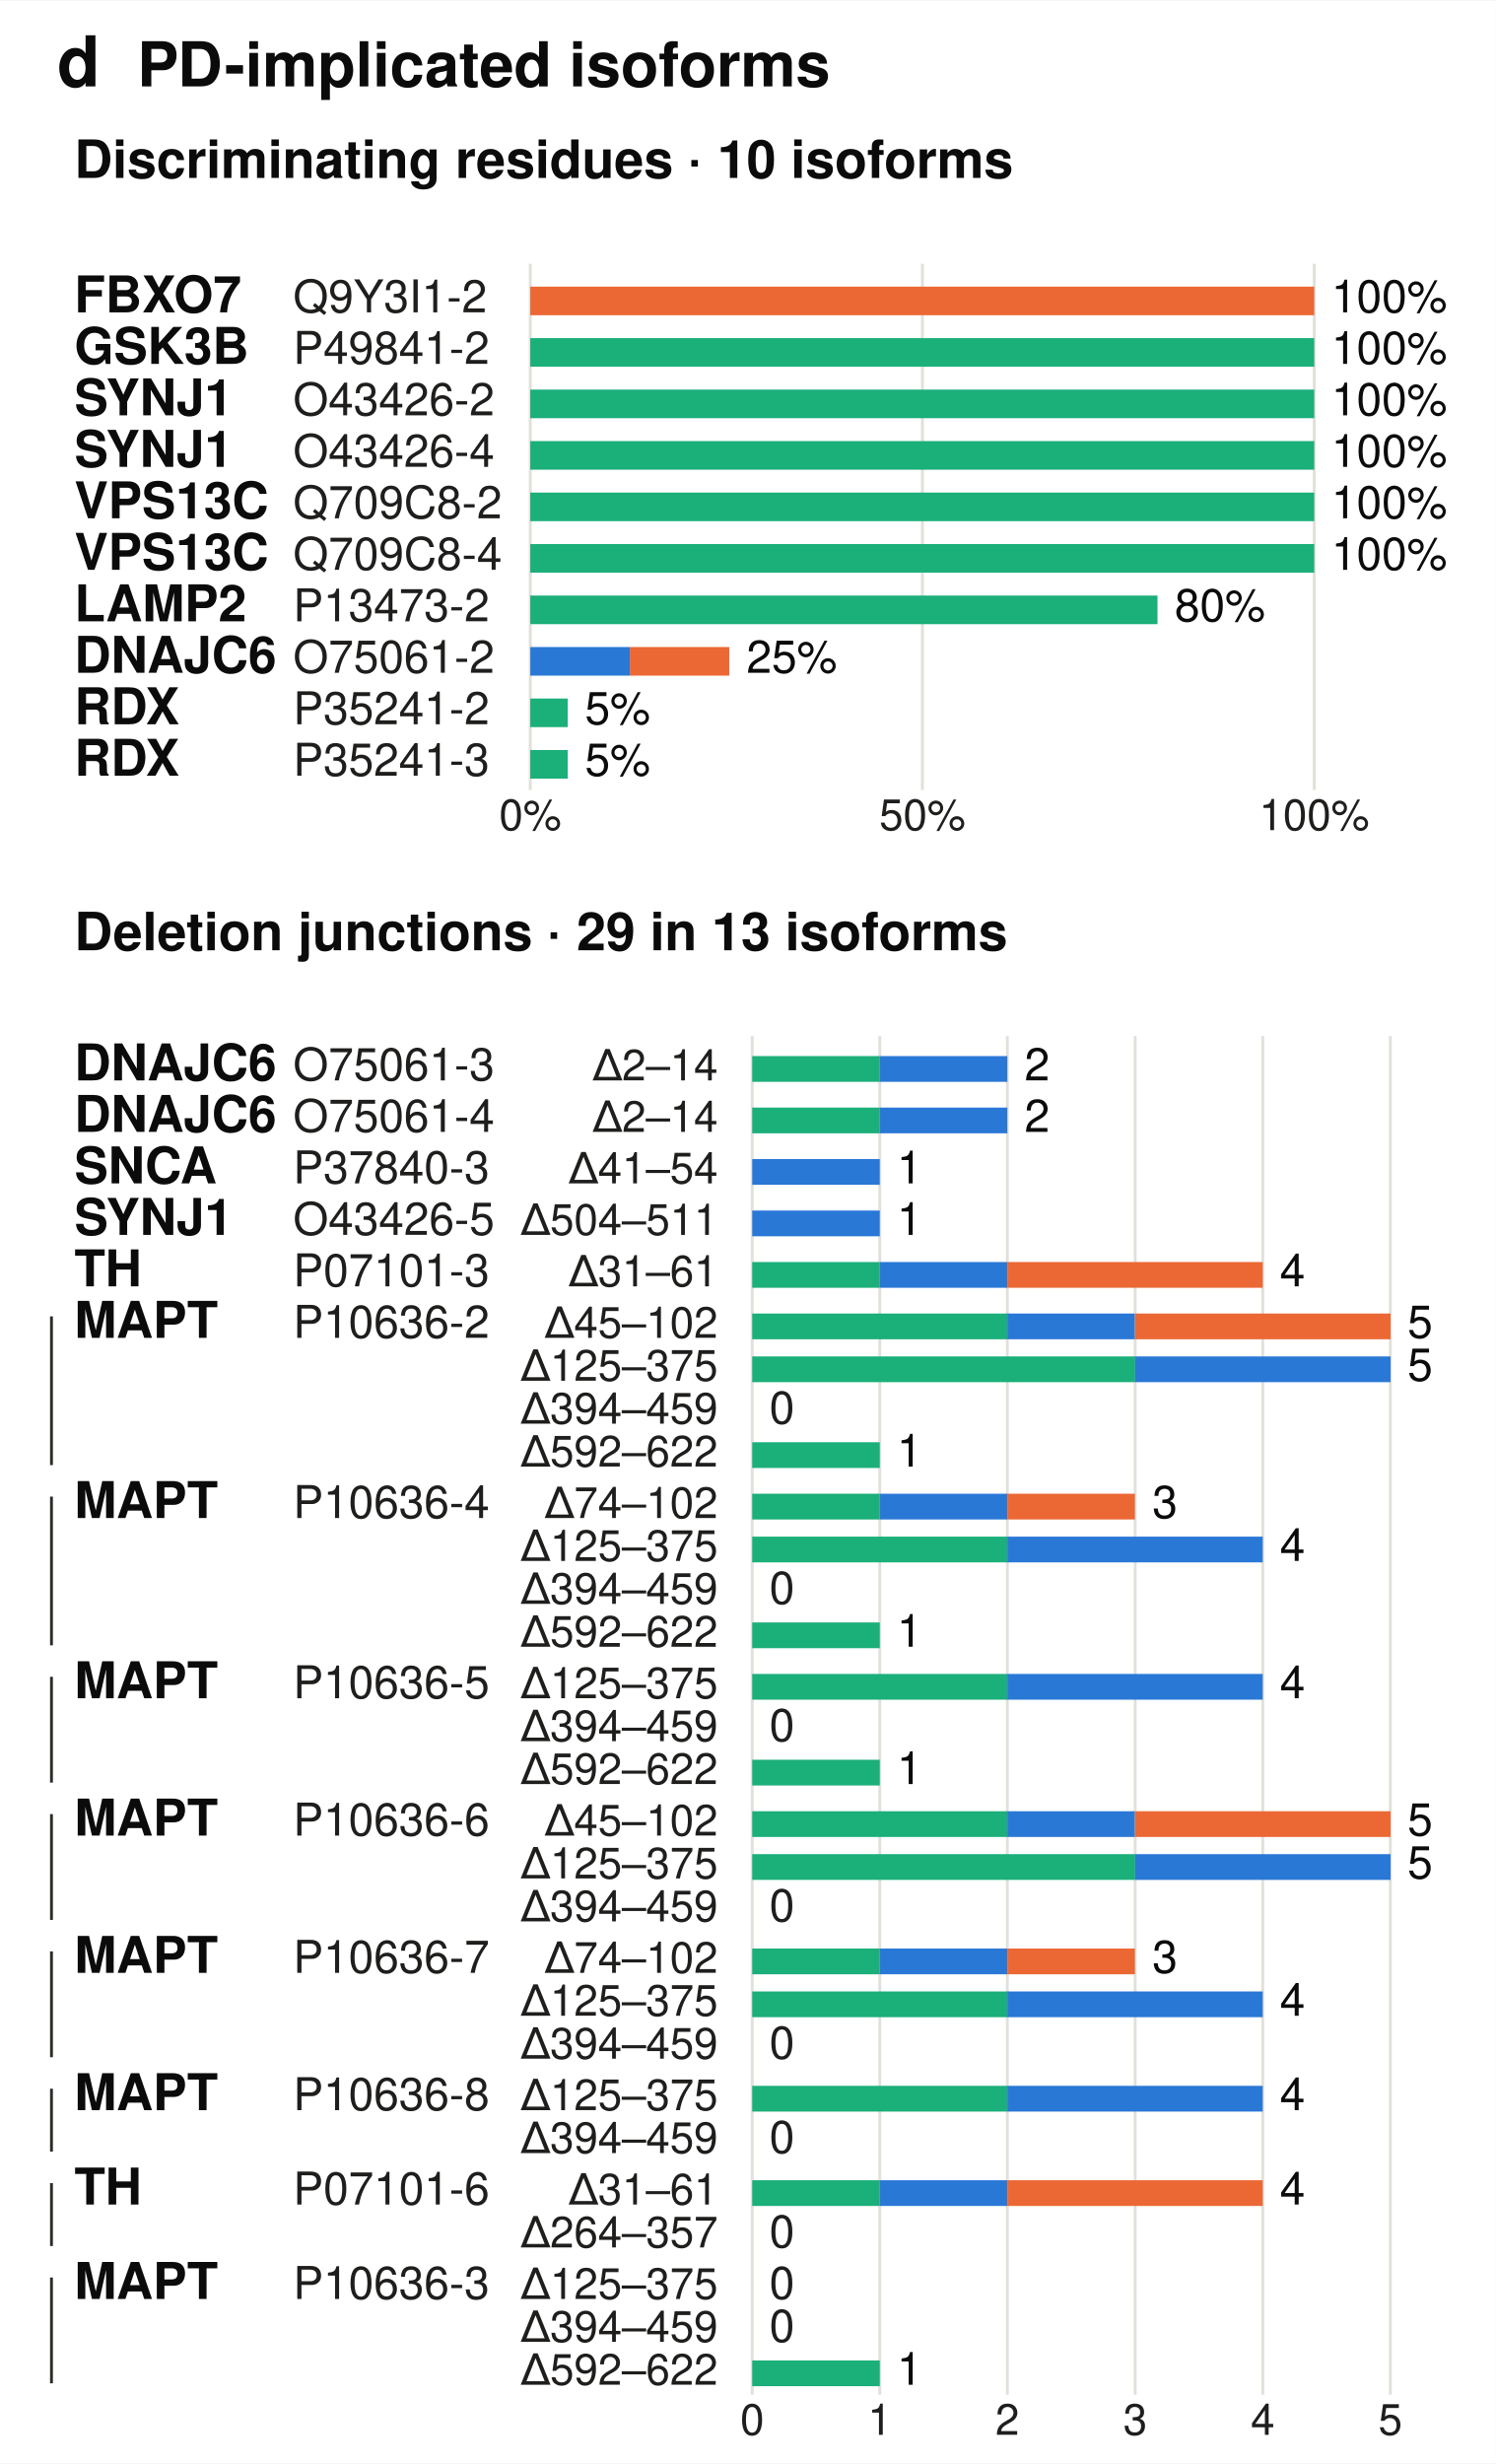
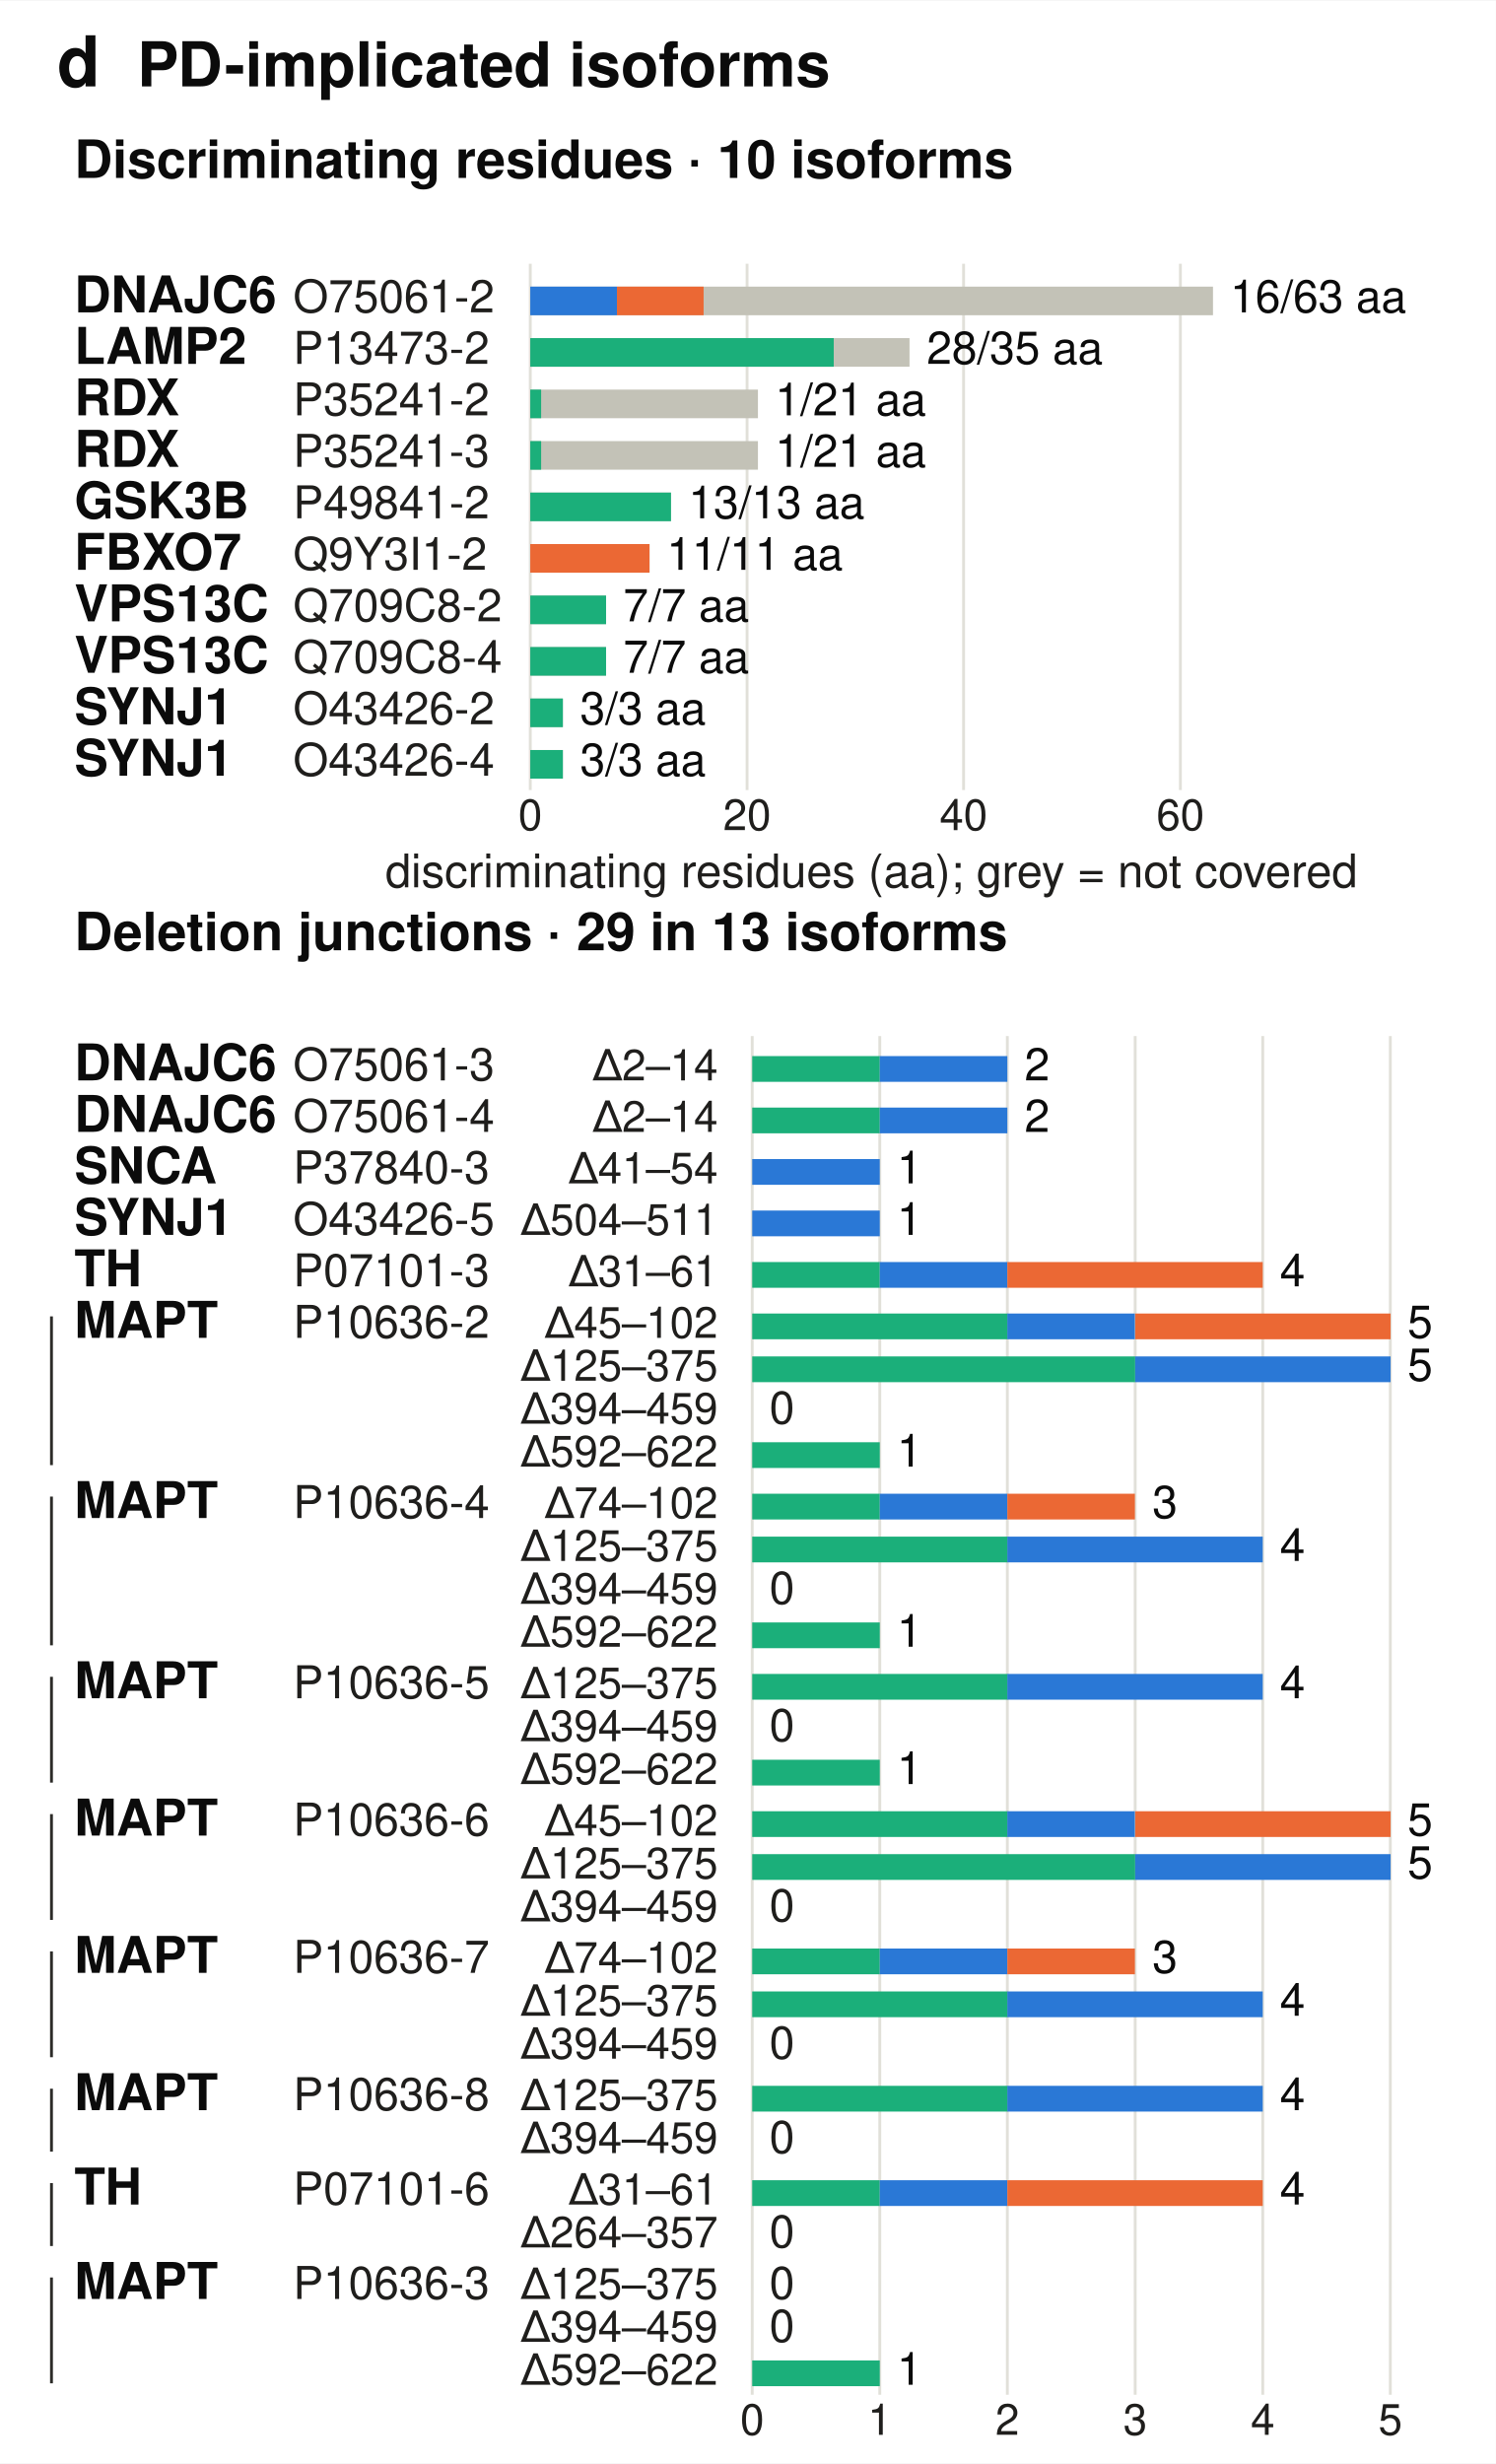
<svg xmlns="http://www.w3.org/2000/svg" width="629" height="1036" viewBox="0 0 523.0 861.0" font-family="system-ui, -apple-system, &quot;Segoe UI&quot;, Helvetica, Arial, sans-serif">
  <rect width="523.0" height="861.0" fill="#ffffff" />
  <text x="20.0" y="30.0" font-size="24.51" fill="#0b0b0b" text-anchor="start" font-weight="600">d</text>
  <text x="48.0" y="30.0" font-size="21.68" fill="#0b0b0b" text-anchor="start" font-weight="600">PD-implicated isoforms</text>
  <text x="26.0" y="62.0" font-size="18.47" fill="#0b0b0b" text-anchor="start" font-weight="600">Discriminating residues · 10 isoforms</text>
  <line x1="185.4" y1="92.0" x2="185.4" y2="276.0" stroke="#e1e0d9" stroke-width="1.0" />
-   <text x="185.4" y="290.0" font-size="15.08" fill="#1f1e1c" text-anchor="middle">0%</text>
-   <line x1="322.5" y1="92.0" x2="322.5" y2="276.0" stroke="#e1e0d9" stroke-width="1.0" />
-   <text x="322.5" y="290.0" font-size="15.08" fill="#1f1e1c" text-anchor="middle">50%</text>
-   <line x1="459.5" y1="92.0" x2="459.5" y2="276.0" stroke="#e1e0d9" stroke-width="1.0" />
-   <text x="459.5" y="290.0" font-size="15.08" fill="#1f1e1c" text-anchor="middle">100%</text>
-   <text x="26.0" y="109.0" font-size="17.72" fill="#0b0b0b" text-anchor="start" font-weight="600">FBXO7</text>
-   <text x="102.5" y="109.0" font-size="15.83" fill="#1f1e1c" text-anchor="start">Q9Y3I1-2</text>
-   <g>
-     <rect x="185.4" y="100.0" width="274.1" height="10.0" fill="#eb6834" stroke="none" stroke-width="1.0" />
-   </g>
-   <text x="465.5" y="109.0" font-size="15.83" fill="#0b0b0b" text-anchor="start">100%</text>
-   <text x="26.0" y="127.0" font-size="17.72" fill="#0b0b0b" text-anchor="start" font-weight="600">GSK3B</text>
-   <text x="102.5" y="127.0" font-size="15.83" fill="#1f1e1c" text-anchor="start">P49841-2</text>
-   <g>
-     <rect x="185.4" y="118.0" width="274.1" height="10.0" fill="#1baf7a" stroke="none" stroke-width="1.0" />
-   </g>
-   <text x="465.5" y="127.0" font-size="15.83" fill="#0b0b0b" text-anchor="start">100%</text>
-   <text x="26.0" y="145.0" font-size="17.72" fill="#0b0b0b" text-anchor="start" font-weight="600">SYNJ1</text>
-   <text x="102.5" y="145.0" font-size="15.83" fill="#1f1e1c" text-anchor="start">O43426-2</text>
-   <g>
-     <rect x="185.4" y="136.0" width="274.1" height="10.0" fill="#1baf7a" stroke="none" stroke-width="1.0" />
-   </g>
-   <text x="465.5" y="145.0" font-size="15.83" fill="#0b0b0b" text-anchor="start">100%</text>
-   <text x="26.0" y="163.0" font-size="17.72" fill="#0b0b0b" text-anchor="start" font-weight="600">SYNJ1</text>
-   <text x="102.5" y="163.0" font-size="15.83" fill="#1f1e1c" text-anchor="start">O43426-4</text>
-   <g>
-     <rect x="185.4" y="154.0" width="274.1" height="10.0" fill="#1baf7a" stroke="none" stroke-width="1.0" />
-   </g>
-   <text x="465.5" y="163.0" font-size="15.83" fill="#0b0b0b" text-anchor="start">100%</text>
-   <text x="26.0" y="181.0" font-size="17.72" fill="#0b0b0b" text-anchor="start" font-weight="600">VPS13C</text>
-   <text x="102.5" y="181.0" font-size="15.83" fill="#1f1e1c" text-anchor="start">Q709C8-2</text>
-   <g>
-     <rect x="185.4" y="172.0" width="274.1" height="10.0" fill="#1baf7a" stroke="none" stroke-width="1.0" />
-   </g>
-   <text x="465.5" y="181.0" font-size="15.83" fill="#0b0b0b" text-anchor="start">100%</text>
-   <text x="26.0" y="199.0" font-size="17.72" fill="#0b0b0b" text-anchor="start" font-weight="600">VPS13C</text>
-   <text x="102.5" y="199.0" font-size="15.83" fill="#1f1e1c" text-anchor="start">Q709C8-4</text>
-   <g>
-     <rect x="185.4" y="190.0" width="274.1" height="10.0" fill="#1baf7a" stroke="none" stroke-width="1.0" />
-   </g>
-   <text x="465.5" y="199.0" font-size="15.83" fill="#0b0b0b" text-anchor="start">100%</text>
-   <text x="26.0" y="217.0" font-size="17.72" fill="#0b0b0b" text-anchor="start" font-weight="600">LAMP2</text>
-   <text x="102.5" y="217.0" font-size="15.83" fill="#1f1e1c" text-anchor="start">P13473-2</text>
-   <g>
-     <rect x="185.4" y="208.0" width="219.3" height="10.0" fill="#1baf7a" stroke="none" stroke-width="1.0" />
-   </g>
-   <text x="410.7" y="217.0" font-size="15.83" fill="#0b0b0b" text-anchor="start">80%</text>
-   <text x="26.0" y="235.0" font-size="17.72" fill="#0b0b0b" text-anchor="start" font-weight="600">DNAJC6</text>
-   <text x="102.5" y="235.0" font-size="15.83" fill="#1f1e1c" text-anchor="start">O75061-2</text>
-   <g>
-     <rect x="185.4" y="226.0" width="34.8" height="10.0" fill="#2a78d6" stroke="none" stroke-width="1.0" />
-     <rect x="220.2" y="226.0" width="34.8" height="10.0" fill="#eb6834" stroke="none" stroke-width="1.0" />
-   </g>
-   <text x="261.0" y="235.0" font-size="15.83" fill="#0b0b0b" text-anchor="start">25%</text>
-   <text x="26.0" y="253.0" font-size="17.72" fill="#0b0b0b" text-anchor="start" font-weight="600">RDX</text>
-   <text x="102.5" y="253.0" font-size="15.83" fill="#1f1e1c" text-anchor="start">P35241-2</text>
-   <g>
-     <rect x="185.4" y="244.0" width="13.1" height="10.0" fill="#1baf7a" stroke="none" stroke-width="1.0" />
-   </g>
-   <text x="204.5" y="253.0" font-size="15.83" fill="#0b0b0b" text-anchor="start">5%</text>
-   <text x="26.0" y="271.0" font-size="17.72" fill="#0b0b0b" text-anchor="start" font-weight="600">RDX</text>
-   <text x="102.5" y="271.0" font-size="15.83" fill="#1f1e1c" text-anchor="start">P35241-3</text>
-   <g>
-     <rect x="185.4" y="262.0" width="13.1" height="10.0" fill="#1baf7a" stroke="none" stroke-width="1.0" />
-   </g>
-   <text x="204.5" y="271.0" font-size="15.83" fill="#0b0b0b" text-anchor="start">5%</text>
+   <text x="185.4" y="290.0" font-size="15.08" fill="#1f1e1c" text-anchor="middle">0</text>
+   <line x1="261.2" y1="92.0" x2="261.2" y2="276.0" stroke="#e1e0d9" stroke-width="1.0" />
+   <text x="261.2" y="290.0" font-size="15.08" fill="#1f1e1c" text-anchor="middle">20</text>
+   <line x1="336.9" y1="92.0" x2="336.9" y2="276.0" stroke="#e1e0d9" stroke-width="1.0" />
+   <text x="336.9" y="290.0" font-size="15.08" fill="#1f1e1c" text-anchor="middle">40</text>
+   <line x1="412.7" y1="92.0" x2="412.7" y2="276.0" stroke="#e1e0d9" stroke-width="1.0" />
+   <text x="412.7" y="290.0" font-size="15.08" fill="#1f1e1c" text-anchor="middle">60</text>
+   <text x="304.7" y="310.0" font-size="16.21" fill="#1f1e1c" text-anchor="middle">discriminating residues (aa); grey = not covered</text>
+   <text x="26.0" y="109.0" font-size="17.72" fill="#0b0b0b" text-anchor="start" font-weight="600">DNAJC6</text>
+   <text x="102.5" y="109.0" font-size="15.83" fill="#1f1e1c" text-anchor="start">O75061-2</text>
+   <g>
+     <rect x="185.4" y="100.0" width="238.7" height="10.0" fill="#c3c2b7" stroke="none" stroke-width="1.0" />
+     <rect x="185.4" y="100.0" width="30.3" height="10.0" fill="#2a78d6" stroke="none" stroke-width="1.0" />
+     <rect x="215.7" y="100.0" width="30.3" height="10.0" fill="#eb6834" stroke="none" stroke-width="1.0" />
+   </g>
+   <text x="430.1" y="109.0" font-size="15.83" fill="#0b0b0b" text-anchor="start">16/63 aa</text>
+   <text x="26.0" y="127.0" font-size="17.72" fill="#0b0b0b" text-anchor="start" font-weight="600">LAMP2</text>
+   <text x="102.5" y="127.0" font-size="15.83" fill="#1f1e1c" text-anchor="start">P13473-2</text>
+   <g>
+     <rect x="185.4" y="118.0" width="132.6" height="10.0" fill="#c3c2b7" stroke="none" stroke-width="1.0" />
+     <rect x="185.4" y="118.0" width="106.1" height="10.0" fill="#1baf7a" stroke="none" stroke-width="1.0" />
+   </g>
+   <text x="324.0" y="127.0" font-size="15.83" fill="#0b0b0b" text-anchor="start">28/35 aa</text>
+   <text x="26.0" y="145.0" font-size="17.72" fill="#0b0b0b" text-anchor="start" font-weight="600">RDX</text>
+   <text x="102.5" y="145.0" font-size="15.83" fill="#1f1e1c" text-anchor="start">P35241-2</text>
+   <g>
+     <rect x="185.4" y="136.0" width="79.6" height="10.0" fill="#c3c2b7" stroke="none" stroke-width="1.0" />
+     <rect x="185.4" y="136.0" width="3.8" height="10.0" fill="#1baf7a" stroke="none" stroke-width="1.0" />
+   </g>
+   <text x="271.0" y="145.0" font-size="15.83" fill="#0b0b0b" text-anchor="start">1/21 aa</text>
+   <text x="26.0" y="163.0" font-size="17.72" fill="#0b0b0b" text-anchor="start" font-weight="600">RDX</text>
+   <text x="102.5" y="163.0" font-size="15.83" fill="#1f1e1c" text-anchor="start">P35241-3</text>
+   <g>
+     <rect x="185.4" y="154.0" width="79.6" height="10.0" fill="#c3c2b7" stroke="none" stroke-width="1.0" />
+     <rect x="185.4" y="154.0" width="3.8" height="10.0" fill="#1baf7a" stroke="none" stroke-width="1.0" />
+   </g>
+   <text x="271.0" y="163.0" font-size="15.83" fill="#0b0b0b" text-anchor="start">1/21 aa</text>
+   <text x="26.0" y="181.0" font-size="17.72" fill="#0b0b0b" text-anchor="start" font-weight="600">GSK3B</text>
+   <text x="102.5" y="181.0" font-size="15.83" fill="#1f1e1c" text-anchor="start">P49841-2</text>
+   <g>
+     <rect x="185.4" y="172.0" width="49.2" height="10.0" fill="#c3c2b7" stroke="none" stroke-width="1.0" />
+     <rect x="185.4" y="172.0" width="49.2" height="10.0" fill="#1baf7a" stroke="none" stroke-width="1.0" />
+   </g>
+   <text x="240.7" y="181.0" font-size="15.83" fill="#0b0b0b" text-anchor="start">13/13 aa</text>
+   <text x="26.0" y="199.0" font-size="17.72" fill="#0b0b0b" text-anchor="start" font-weight="600">FBXO7</text>
+   <text x="102.5" y="199.0" font-size="15.83" fill="#1f1e1c" text-anchor="start">Q9Y3I1-2</text>
+   <g>
+     <rect x="185.4" y="190.0" width="41.7" height="10.0" fill="#c3c2b7" stroke="none" stroke-width="1.0" />
+     <rect x="185.4" y="190.0" width="41.7" height="10.0" fill="#eb6834" stroke="none" stroke-width="1.0" />
+   </g>
+   <text x="233.1" y="199.0" font-size="15.83" fill="#0b0b0b" text-anchor="start">11/11 aa</text>
+   <text x="26.0" y="217.0" font-size="17.72" fill="#0b0b0b" text-anchor="start" font-weight="600">VPS13C</text>
+   <text x="102.5" y="217.0" font-size="15.83" fill="#1f1e1c" text-anchor="start">Q709C8-2</text>
+   <g>
+     <rect x="185.4" y="208.0" width="26.5" height="10.0" fill="#c3c2b7" stroke="none" stroke-width="1.0" />
+     <rect x="185.4" y="208.0" width="26.5" height="10.0" fill="#1baf7a" stroke="none" stroke-width="1.0" />
+   </g>
+   <text x="217.9" y="217.0" font-size="15.83" fill="#0b0b0b" text-anchor="start">7/7 aa</text>
+   <text x="26.0" y="235.0" font-size="17.72" fill="#0b0b0b" text-anchor="start" font-weight="600">VPS13C</text>
+   <text x="102.5" y="235.0" font-size="15.83" fill="#1f1e1c" text-anchor="start">Q709C8-4</text>
+   <g>
+     <rect x="185.4" y="226.0" width="26.5" height="10.0" fill="#c3c2b7" stroke="none" stroke-width="1.0" />
+     <rect x="185.4" y="226.0" width="26.5" height="10.0" fill="#1baf7a" stroke="none" stroke-width="1.0" />
+   </g>
+   <text x="217.9" y="235.0" font-size="15.83" fill="#0b0b0b" text-anchor="start">7/7 aa</text>
+   <text x="26.0" y="253.0" font-size="17.72" fill="#0b0b0b" text-anchor="start" font-weight="600">SYNJ1</text>
+   <text x="102.5" y="253.0" font-size="15.83" fill="#1f1e1c" text-anchor="start">O43426-2</text>
+   <g>
+     <rect x="185.4" y="244.0" width="11.4" height="10.0" fill="#c3c2b7" stroke="none" stroke-width="1.0" />
+     <rect x="185.4" y="244.0" width="11.4" height="10.0" fill="#1baf7a" stroke="none" stroke-width="1.0" />
+   </g>
+   <text x="202.8" y="253.0" font-size="15.83" fill="#0b0b0b" text-anchor="start">3/3 aa</text>
+   <text x="26.0" y="271.0" font-size="17.72" fill="#0b0b0b" text-anchor="start" font-weight="600">SYNJ1</text>
+   <text x="102.5" y="271.0" font-size="15.83" fill="#1f1e1c" text-anchor="start">O43426-4</text>
+   <g>
+     <rect x="185.4" y="262.0" width="11.4" height="10.0" fill="#c3c2b7" stroke="none" stroke-width="1.0" />
+     <rect x="185.4" y="262.0" width="11.4" height="10.0" fill="#1baf7a" stroke="none" stroke-width="1.0" />
+   </g>
+   <text x="202.8" y="271.0" font-size="15.83" fill="#0b0b0b" text-anchor="start">3/3 aa</text>
  <text x="26.0" y="332.0" font-size="18.47" fill="#0b0b0b" text-anchor="start" font-weight="600">Deletion junctions · 29 in 13 isoforms</text>
  <line x1="263.0" y1="362.0" x2="263.0" y2="837.0" stroke="#e1e0d9" stroke-width="1.0" />
  <text x="263.0" y="851.0" font-size="15.08" fill="#1f1e1c" text-anchor="middle">0</text>
  <line x1="307.6" y1="362.0" x2="307.6" y2="837.0" stroke="#e1e0d9" stroke-width="1.0" />
  <text x="307.6" y="851.0" font-size="15.08" fill="#1f1e1c" text-anchor="middle">1</text>
  <line x1="352.2" y1="362.0" x2="352.2" y2="837.0" stroke="#e1e0d9" stroke-width="1.0" />
  <text x="352.2" y="851.0" font-size="15.08" fill="#1f1e1c" text-anchor="middle">2</text>
  <line x1="396.9" y1="362.0" x2="396.9" y2="837.0" stroke="#e1e0d9" stroke-width="1.0" />
  <text x="396.9" y="851.0" font-size="15.08" fill="#1f1e1c" text-anchor="middle">3</text>
  <line x1="441.5" y1="362.0" x2="441.5" y2="837.0" stroke="#e1e0d9" stroke-width="1.0" />
  <text x="441.5" y="851.0" font-size="15.08" fill="#1f1e1c" text-anchor="middle">4</text>
  <line x1="486.1" y1="362.0" x2="486.1" y2="837.0" stroke="#e1e0d9" stroke-width="1.0" />
  <text x="486.1" y="851.0" font-size="15.08" fill="#1f1e1c" text-anchor="middle">5</text>
  <text x="26.0" y="377.5" font-size="17.72" fill="#0b0b0b" text-anchor="start" font-weight="600">DNAJC6</text>
  <text x="102.5" y="377.5" font-size="15.83" fill="#1f1e1c" text-anchor="start">O75061-3</text>
  <text x="251.0" y="377.5" font-size="15.08" fill="#1f1e1c" text-anchor="end">Δ2–14</text>
  <g>
    <rect x="263.0" y="369.0" width="44.6" height="9.0" fill="#1baf7a" stroke="none" stroke-width="1.0" />
    <rect x="307.6" y="369.0" width="44.6" height="9.0" fill="#2a78d6" stroke="none" stroke-width="1.0" />
  </g>
  <text x="358.2" y="377.5" font-size="15.83" fill="#0b0b0b" text-anchor="start">2</text>
  <text x="26.0" y="395.5" font-size="17.72" fill="#0b0b0b" text-anchor="start" font-weight="600">DNAJC6</text>
  <text x="102.5" y="395.5" font-size="15.83" fill="#1f1e1c" text-anchor="start">O75061-4</text>
  <text x="251.0" y="395.5" font-size="15.08" fill="#1f1e1c" text-anchor="end">Δ2–14</text>
  <g>
    <rect x="263.0" y="387.0" width="44.6" height="9.0" fill="#1baf7a" stroke="none" stroke-width="1.0" />
    <rect x="307.6" y="387.0" width="44.6" height="9.0" fill="#2a78d6" stroke="none" stroke-width="1.0" />
  </g>
  <text x="358.2" y="395.5" font-size="15.83" fill="#0b0b0b" text-anchor="start">2</text>
  <text x="26.0" y="413.5" font-size="17.72" fill="#0b0b0b" text-anchor="start" font-weight="600">SNCA</text>
  <text x="102.5" y="413.5" font-size="15.83" fill="#1f1e1c" text-anchor="start">P37840-3</text>
  <text x="251.0" y="413.5" font-size="15.08" fill="#1f1e1c" text-anchor="end">Δ41–54</text>
  <g>
    <rect x="263.0" y="405.0" width="44.6" height="9.0" fill="#2a78d6" stroke="none" stroke-width="1.0" />
  </g>
  <text x="313.6" y="413.5" font-size="15.83" fill="#0b0b0b" text-anchor="start">1</text>
  <text x="26.0" y="431.5" font-size="17.72" fill="#0b0b0b" text-anchor="start" font-weight="600">SYNJ1</text>
  <text x="102.5" y="431.5" font-size="15.83" fill="#1f1e1c" text-anchor="start">O43426-5</text>
  <text x="251.0" y="431.5" font-size="15.08" fill="#1f1e1c" text-anchor="end">Δ504–511</text>
  <g>
    <rect x="263.0" y="423.0" width="44.6" height="9.0" fill="#2a78d6" stroke="none" stroke-width="1.0" />
  </g>
  <text x="313.6" y="431.5" font-size="15.83" fill="#0b0b0b" text-anchor="start">1</text>
  <text x="26.0" y="449.5" font-size="17.72" fill="#0b0b0b" text-anchor="start" font-weight="600">TH</text>
  <text x="102.5" y="449.5" font-size="15.83" fill="#1f1e1c" text-anchor="start">P07101-3</text>
  <text x="251.0" y="449.5" font-size="15.08" fill="#1f1e1c" text-anchor="end">Δ31–61</text>
  <g>
    <rect x="263.0" y="441.0" width="44.6" height="9.0" fill="#1baf7a" stroke="none" stroke-width="1.0" />
    <rect x="307.6" y="441.0" width="44.6" height="9.0" fill="#2a78d6" stroke="none" stroke-width="1.0" />
    <rect x="352.2" y="441.0" width="89.3" height="9.0" fill="#eb6834" stroke="none" stroke-width="1.0" />
  </g>
  <text x="447.5" y="449.5" font-size="15.83" fill="#0b0b0b" text-anchor="start">4</text>
  <text x="26.0" y="467.5" font-size="17.72" fill="#0b0b0b" text-anchor="start" font-weight="600">MAPT</text>
  <text x="102.5" y="467.5" font-size="15.83" fill="#1f1e1c" text-anchor="start">P10636-2</text>
  <text x="251.0" y="467.5" font-size="15.08" fill="#1f1e1c" text-anchor="end">Δ45–102</text>
  <g>
    <rect x="263.0" y="459.0" width="89.3" height="9.0" fill="#1baf7a" stroke="none" stroke-width="1.0" />
    <rect x="352.2" y="459.0" width="44.6" height="9.0" fill="#2a78d6" stroke="none" stroke-width="1.0" />
    <rect x="396.9" y="459.0" width="89.3" height="9.0" fill="#eb6834" stroke="none" stroke-width="1.0" />
  </g>
  <text x="492.1" y="467.5" font-size="15.83" fill="#0b0b0b" text-anchor="start">5</text>
  <text x="251.0" y="482.5" font-size="15.08" fill="#1f1e1c" text-anchor="end">Δ125–375</text>
  <g>
    <rect x="263.0" y="474.0" width="133.9" height="9.0" fill="#1baf7a" stroke="none" stroke-width="1.0" />
    <rect x="396.9" y="474.0" width="89.3" height="9.0" fill="#2a78d6" stroke="none" stroke-width="1.0" />
  </g>
  <text x="492.1" y="482.5" font-size="15.83" fill="#0b0b0b" text-anchor="start">5</text>
  <text x="251.0" y="497.5" font-size="15.08" fill="#1f1e1c" text-anchor="end">Δ394–459</text>
  <g />
  <text x="269.0" y="497.5" font-size="15.83" fill="#1f1e1c" text-anchor="start">0</text>
  <text x="251.0" y="512.5" font-size="15.08" fill="#1f1e1c" text-anchor="end">Δ592–622</text>
  <g>
    <rect x="263.0" y="504.0" width="44.6" height="9.0" fill="#1baf7a" stroke="none" stroke-width="1.0" />
  </g>
  <text x="313.6" y="512.5" font-size="15.83" fill="#0b0b0b" text-anchor="start">1</text>
  <line x1="18.0" y1="460.0" x2="18.0" y2="512.0" stroke="#2c2b28" stroke-width="1.0" />
  <text x="26.0" y="530.5" font-size="17.72" fill="#0b0b0b" text-anchor="start" font-weight="600">MAPT</text>
  <text x="102.5" y="530.5" font-size="15.83" fill="#1f1e1c" text-anchor="start">P10636-4</text>
  <text x="251.0" y="530.5" font-size="15.08" fill="#1f1e1c" text-anchor="end">Δ74–102</text>
  <g>
    <rect x="263.0" y="522.0" width="44.6" height="9.0" fill="#1baf7a" stroke="none" stroke-width="1.0" />
    <rect x="307.6" y="522.0" width="44.6" height="9.0" fill="#2a78d6" stroke="none" stroke-width="1.0" />
    <rect x="352.2" y="522.0" width="44.6" height="9.0" fill="#eb6834" stroke="none" stroke-width="1.0" />
  </g>
  <text x="402.9" y="530.5" font-size="15.83" fill="#0b0b0b" text-anchor="start">3</text>
  <text x="251.0" y="545.5" font-size="15.08" fill="#1f1e1c" text-anchor="end">Δ125–375</text>
  <g>
    <rect x="263.0" y="537.0" width="89.3" height="9.0" fill="#1baf7a" stroke="none" stroke-width="1.0" />
    <rect x="352.2" y="537.0" width="89.3" height="9.0" fill="#2a78d6" stroke="none" stroke-width="1.0" />
  </g>
  <text x="447.5" y="545.5" font-size="15.83" fill="#0b0b0b" text-anchor="start">4</text>
  <text x="251.0" y="560.5" font-size="15.08" fill="#1f1e1c" text-anchor="end">Δ394–459</text>
  <g />
  <text x="269.0" y="560.5" font-size="15.83" fill="#1f1e1c" text-anchor="start">0</text>
  <text x="251.0" y="575.5" font-size="15.08" fill="#1f1e1c" text-anchor="end">Δ592–622</text>
  <g>
    <rect x="263.0" y="567.0" width="44.6" height="9.0" fill="#1baf7a" stroke="none" stroke-width="1.0" />
  </g>
  <text x="313.6" y="575.5" font-size="15.83" fill="#0b0b0b" text-anchor="start">1</text>
  <line x1="18.0" y1="523.0" x2="18.0" y2="575.0" stroke="#2c2b28" stroke-width="1.0" />
  <text x="26.0" y="593.5" font-size="17.72" fill="#0b0b0b" text-anchor="start" font-weight="600">MAPT</text>
  <text x="102.5" y="593.5" font-size="15.83" fill="#1f1e1c" text-anchor="start">P10636-5</text>
  <text x="251.0" y="593.5" font-size="15.08" fill="#1f1e1c" text-anchor="end">Δ125–375</text>
  <g>
    <rect x="263.0" y="585.0" width="89.3" height="9.0" fill="#1baf7a" stroke="none" stroke-width="1.0" />
    <rect x="352.2" y="585.0" width="89.3" height="9.0" fill="#2a78d6" stroke="none" stroke-width="1.0" />
  </g>
  <text x="447.5" y="593.5" font-size="15.83" fill="#0b0b0b" text-anchor="start">4</text>
  <text x="251.0" y="608.5" font-size="15.08" fill="#1f1e1c" text-anchor="end">Δ394–459</text>
  <g />
  <text x="269.0" y="608.5" font-size="15.83" fill="#1f1e1c" text-anchor="start">0</text>
  <text x="251.0" y="623.5" font-size="15.08" fill="#1f1e1c" text-anchor="end">Δ592–622</text>
  <g>
    <rect x="263.0" y="615.0" width="44.6" height="9.0" fill="#1baf7a" stroke="none" stroke-width="1.0" />
  </g>
  <text x="313.6" y="623.5" font-size="15.83" fill="#0b0b0b" text-anchor="start">1</text>
  <line x1="18.0" y1="586.0" x2="18.0" y2="623.0" stroke="#2c2b28" stroke-width="1.0" />
  <text x="26.0" y="641.5" font-size="17.72" fill="#0b0b0b" text-anchor="start" font-weight="600">MAPT</text>
  <text x="102.5" y="641.5" font-size="15.83" fill="#1f1e1c" text-anchor="start">P10636-6</text>
  <text x="251.0" y="641.5" font-size="15.08" fill="#1f1e1c" text-anchor="end">Δ45–102</text>
  <g>
    <rect x="263.0" y="633.0" width="89.3" height="9.0" fill="#1baf7a" stroke="none" stroke-width="1.0" />
    <rect x="352.2" y="633.0" width="44.6" height="9.0" fill="#2a78d6" stroke="none" stroke-width="1.0" />
    <rect x="396.9" y="633.0" width="89.3" height="9.0" fill="#eb6834" stroke="none" stroke-width="1.0" />
  </g>
  <text x="492.1" y="641.5" font-size="15.83" fill="#0b0b0b" text-anchor="start">5</text>
  <text x="251.0" y="656.5" font-size="15.08" fill="#1f1e1c" text-anchor="end">Δ125–375</text>
  <g>
    <rect x="263.0" y="648.0" width="133.9" height="9.0" fill="#1baf7a" stroke="none" stroke-width="1.0" />
    <rect x="396.9" y="648.0" width="89.3" height="9.0" fill="#2a78d6" stroke="none" stroke-width="1.0" />
  </g>
  <text x="492.1" y="656.5" font-size="15.83" fill="#0b0b0b" text-anchor="start">5</text>
  <text x="251.0" y="671.5" font-size="15.08" fill="#1f1e1c" text-anchor="end">Δ394–459</text>
  <g />
  <text x="269.0" y="671.5" font-size="15.83" fill="#1f1e1c" text-anchor="start">0</text>
  <line x1="18.0" y1="634.0" x2="18.0" y2="671.0" stroke="#2c2b28" stroke-width="1.0" />
  <text x="26.0" y="689.5" font-size="17.72" fill="#0b0b0b" text-anchor="start" font-weight="600">MAPT</text>
  <text x="102.5" y="689.5" font-size="15.83" fill="#1f1e1c" text-anchor="start">P10636-7</text>
  <text x="251.0" y="689.5" font-size="15.08" fill="#1f1e1c" text-anchor="end">Δ74–102</text>
  <g>
    <rect x="263.0" y="681.0" width="44.6" height="9.0" fill="#1baf7a" stroke="none" stroke-width="1.0" />
    <rect x="307.6" y="681.0" width="44.6" height="9.0" fill="#2a78d6" stroke="none" stroke-width="1.0" />
    <rect x="352.2" y="681.0" width="44.6" height="9.0" fill="#eb6834" stroke="none" stroke-width="1.0" />
  </g>
  <text x="402.9" y="689.5" font-size="15.83" fill="#0b0b0b" text-anchor="start">3</text>
  <text x="251.0" y="704.5" font-size="15.08" fill="#1f1e1c" text-anchor="end">Δ125–375</text>
  <g>
    <rect x="263.0" y="696.0" width="89.3" height="9.0" fill="#1baf7a" stroke="none" stroke-width="1.0" />
    <rect x="352.2" y="696.0" width="89.3" height="9.0" fill="#2a78d6" stroke="none" stroke-width="1.0" />
  </g>
  <text x="447.5" y="704.5" font-size="15.83" fill="#0b0b0b" text-anchor="start">4</text>
  <text x="251.0" y="719.5" font-size="15.08" fill="#1f1e1c" text-anchor="end">Δ394–459</text>
  <g />
  <text x="269.0" y="719.5" font-size="15.83" fill="#1f1e1c" text-anchor="start">0</text>
  <line x1="18.0" y1="682.0" x2="18.0" y2="719.0" stroke="#2c2b28" stroke-width="1.0" />
  <text x="26.0" y="737.5" font-size="17.72" fill="#0b0b0b" text-anchor="start" font-weight="600">MAPT</text>
  <text x="102.5" y="737.5" font-size="15.83" fill="#1f1e1c" text-anchor="start">P10636-8</text>
  <text x="251.0" y="737.5" font-size="15.08" fill="#1f1e1c" text-anchor="end">Δ125–375</text>
  <g>
    <rect x="263.0" y="729.0" width="89.3" height="9.0" fill="#1baf7a" stroke="none" stroke-width="1.0" />
    <rect x="352.2" y="729.0" width="89.3" height="9.0" fill="#2a78d6" stroke="none" stroke-width="1.0" />
  </g>
  <text x="447.5" y="737.5" font-size="15.83" fill="#0b0b0b" text-anchor="start">4</text>
  <text x="251.0" y="752.5" font-size="15.08" fill="#1f1e1c" text-anchor="end">Δ394–459</text>
  <g />
  <text x="269.0" y="752.5" font-size="15.83" fill="#1f1e1c" text-anchor="start">0</text>
  <line x1="18.0" y1="730.0" x2="18.0" y2="752.0" stroke="#2c2b28" stroke-width="1.0" />
  <text x="26.0" y="770.5" font-size="17.72" fill="#0b0b0b" text-anchor="start" font-weight="600">TH</text>
  <text x="102.5" y="770.5" font-size="15.83" fill="#1f1e1c" text-anchor="start">P07101-6</text>
  <text x="251.0" y="770.5" font-size="15.08" fill="#1f1e1c" text-anchor="end">Δ31–61</text>
  <g>
    <rect x="263.0" y="762.0" width="44.6" height="9.0" fill="#1baf7a" stroke="none" stroke-width="1.0" />
    <rect x="307.6" y="762.0" width="44.6" height="9.0" fill="#2a78d6" stroke="none" stroke-width="1.0" />
    <rect x="352.2" y="762.0" width="89.3" height="9.0" fill="#eb6834" stroke="none" stroke-width="1.0" />
  </g>
  <text x="447.5" y="770.5" font-size="15.83" fill="#0b0b0b" text-anchor="start">4</text>
  <text x="251.0" y="785.5" font-size="15.08" fill="#1f1e1c" text-anchor="end">Δ264–357</text>
  <g />
  <text x="269.0" y="785.5" font-size="15.83" fill="#1f1e1c" text-anchor="start">0</text>
  <line x1="18.0" y1="763.0" x2="18.0" y2="785.0" stroke="#2c2b28" stroke-width="1.0" />
  <text x="26.0" y="803.5" font-size="17.72" fill="#0b0b0b" text-anchor="start" font-weight="600">MAPT</text>
  <text x="102.5" y="803.5" font-size="15.83" fill="#1f1e1c" text-anchor="start">P10636-3</text>
  <text x="251.0" y="803.5" font-size="15.08" fill="#1f1e1c" text-anchor="end">Δ125–375</text>
  <g />
  <text x="269.0" y="803.5" font-size="15.83" fill="#1f1e1c" text-anchor="start">0</text>
  <text x="251.0" y="818.5" font-size="15.08" fill="#1f1e1c" text-anchor="end">Δ394–459</text>
  <g />
  <text x="269.0" y="818.5" font-size="15.83" fill="#1f1e1c" text-anchor="start">0</text>
  <text x="251.0" y="833.5" font-size="15.08" fill="#1f1e1c" text-anchor="end">Δ592–622</text>
  <g>
    <rect x="263.0" y="825.0" width="44.6" height="9.0" fill="#1baf7a" stroke="none" stroke-width="1.0" />
  </g>
  <text x="313.6" y="833.5" font-size="15.83" fill="#0b0b0b" text-anchor="start">1</text>
  <line x1="18.0" y1="796.0" x2="18.0" y2="833.0" stroke="#2c2b28" stroke-width="1.0" />
</svg>
